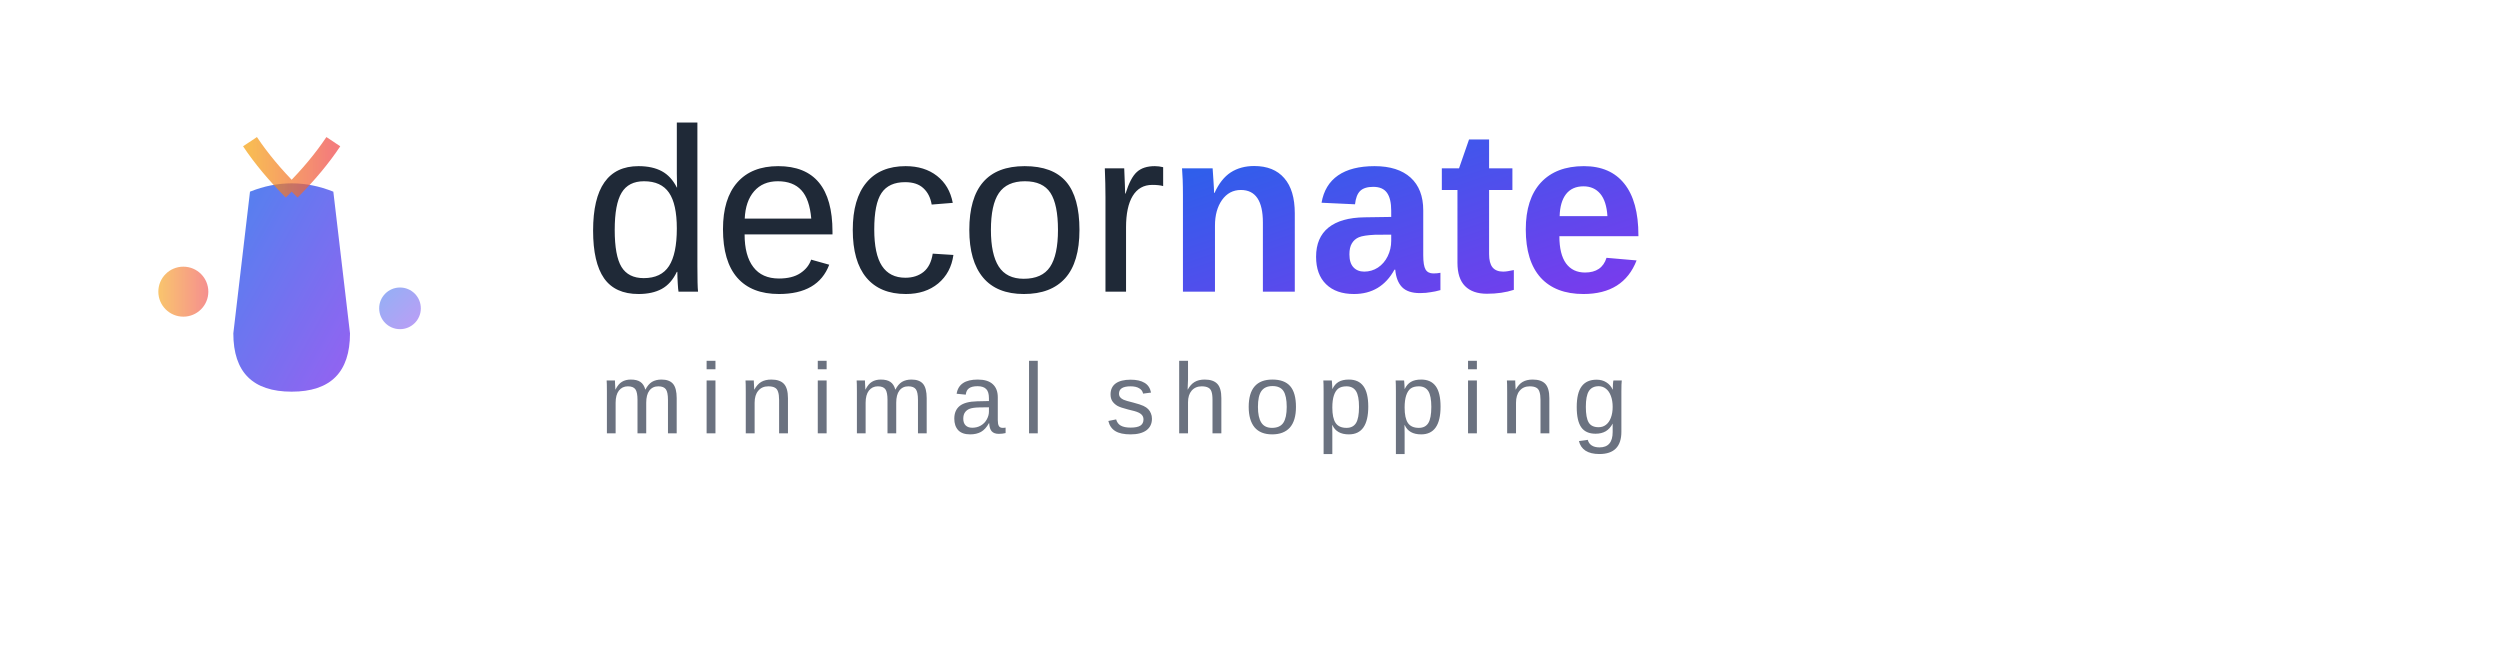
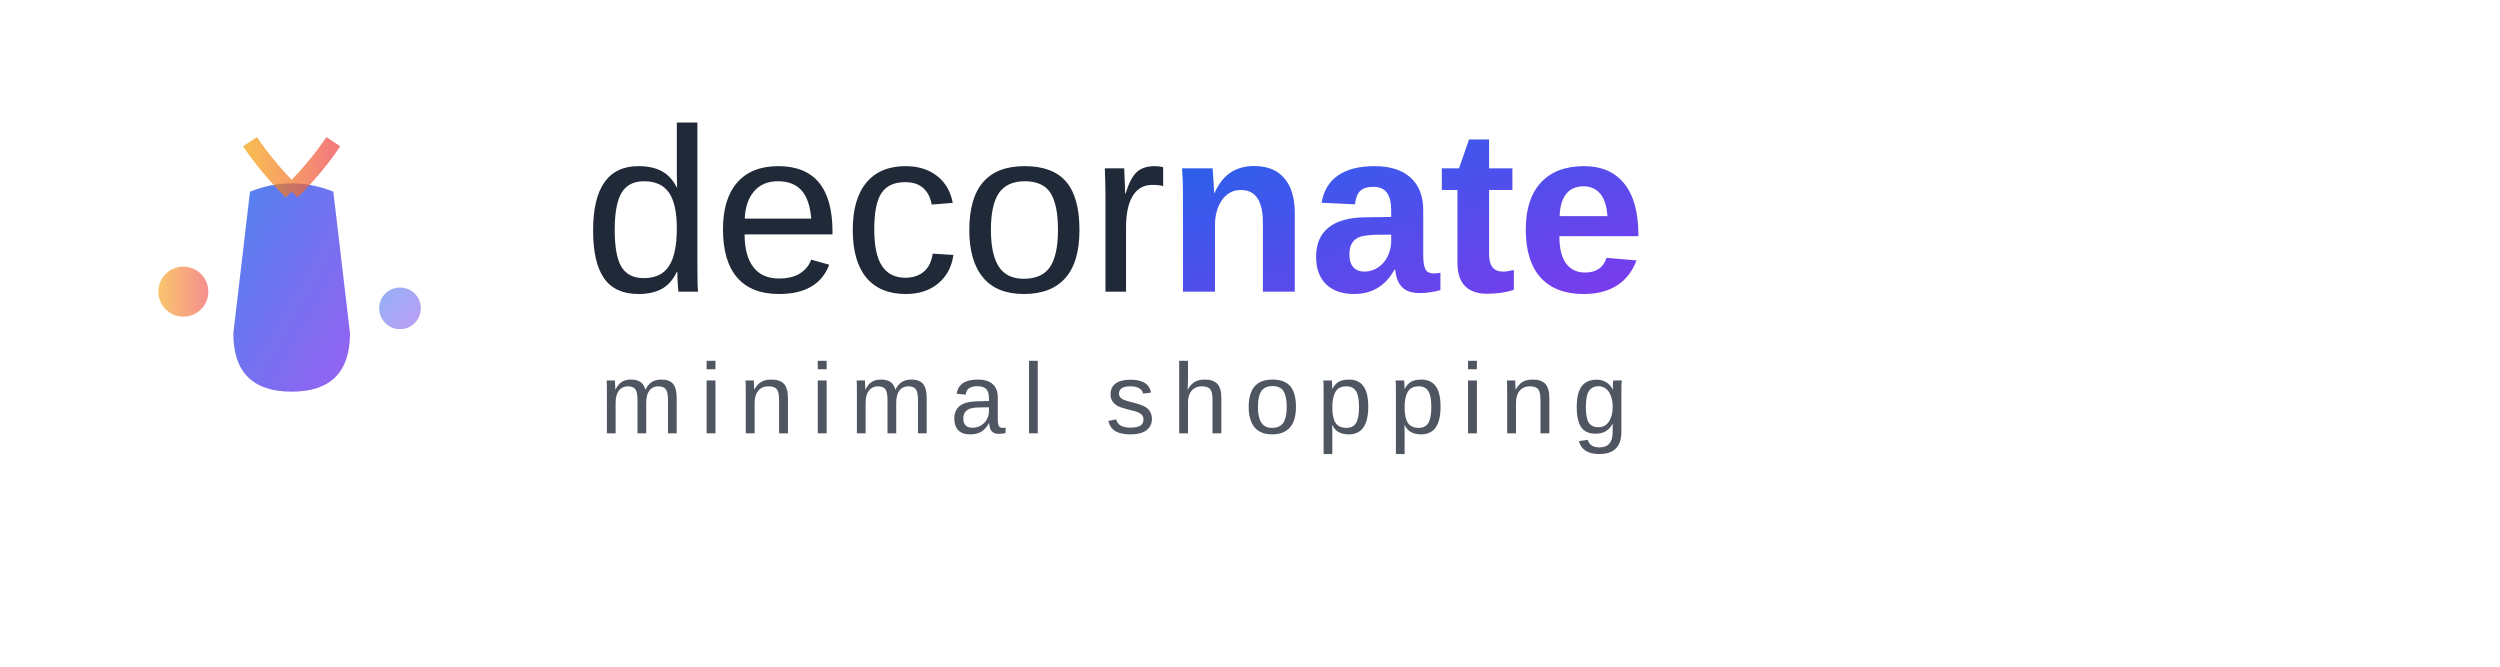
<svg xmlns="http://www.w3.org/2000/svg" viewBox="0 0 300 80">
  <defs>
    <linearGradient id="modernGradient" x1="0%" y1="0%" x2="100%" y2="100%">
      <stop offset="0%" style="stop-color:#2563eb;stop-opacity:1" />
      <stop offset="100%" style="stop-color:#7c3aed;stop-opacity:1" />
    </linearGradient>
    <linearGradient id="accentGradient" x1="0%" y1="0%" x2="100%" y2="0%">
      <stop offset="0%" style="stop-color:#f59e0b;stop-opacity:1" />
      <stop offset="100%" style="stop-color:#ef4444;stop-opacity:1" />
    </linearGradient>
  </defs>
  <g transform="translate(10, 15)">
    <path d="M20 8 Q25 6 30 8 L32 25 Q32 32 25 32 Q18 32 18 25 Z" fill="url(#modernGradient)" opacity="0.8" />
    <path d="M25 8 Q22 5 20 2 M25 8 Q28 5 30 2" stroke="url(#accentGradient)" stroke-width="2" fill="none" opacity="0.7" />
    <circle cx="12" cy="20" r="3" fill="url(#accentGradient)" opacity="0.6" />
    <circle cx="38" cy="22" r="2.5" fill="url(#modernGradient)" opacity="0.5" />
    <line x1="6" y1="28" x2="14" y2="28" stroke="url(#modernGradient)" stroke-width="1.5" opacity="0.4" />
    <line x1="36" y1="30" x2="44" y2="30" stroke="url(#accentGradient)" stroke-width="1.5" opacity="0.4" />
  </g>
  <text x="70" y="35" font-family="'Helvetica Neue', Arial, sans-serif" font-size="28" font-weight="300" fill="#1f2937">
    decor
  </text>
  <text x="140" y="35" font-family="'Helvetica Neue', Arial, sans-serif" font-size="28" font-weight="600" fill="url(#modernGradient)">
    nate
  </text>
-   <text x="72" y="52" font-family="'Helvetica Neue', Arial, sans-serif" font-size="12" font-weight="350" fill="#6b7280" letter-spacing="2px">
+   <text x="72" y="52" font-family="'Helvetica Neue', Arial, sans-serif" font-size="12" font-weight="350" fill="#4f5561ff" letter-spacing="2px">
    minimal shopping
  </text>
  <line x1="72" y1="58" x2="180" y2="58" stroke="url(#accentGradient)" stroke-width="1" opacity="0.4" />
</svg>
